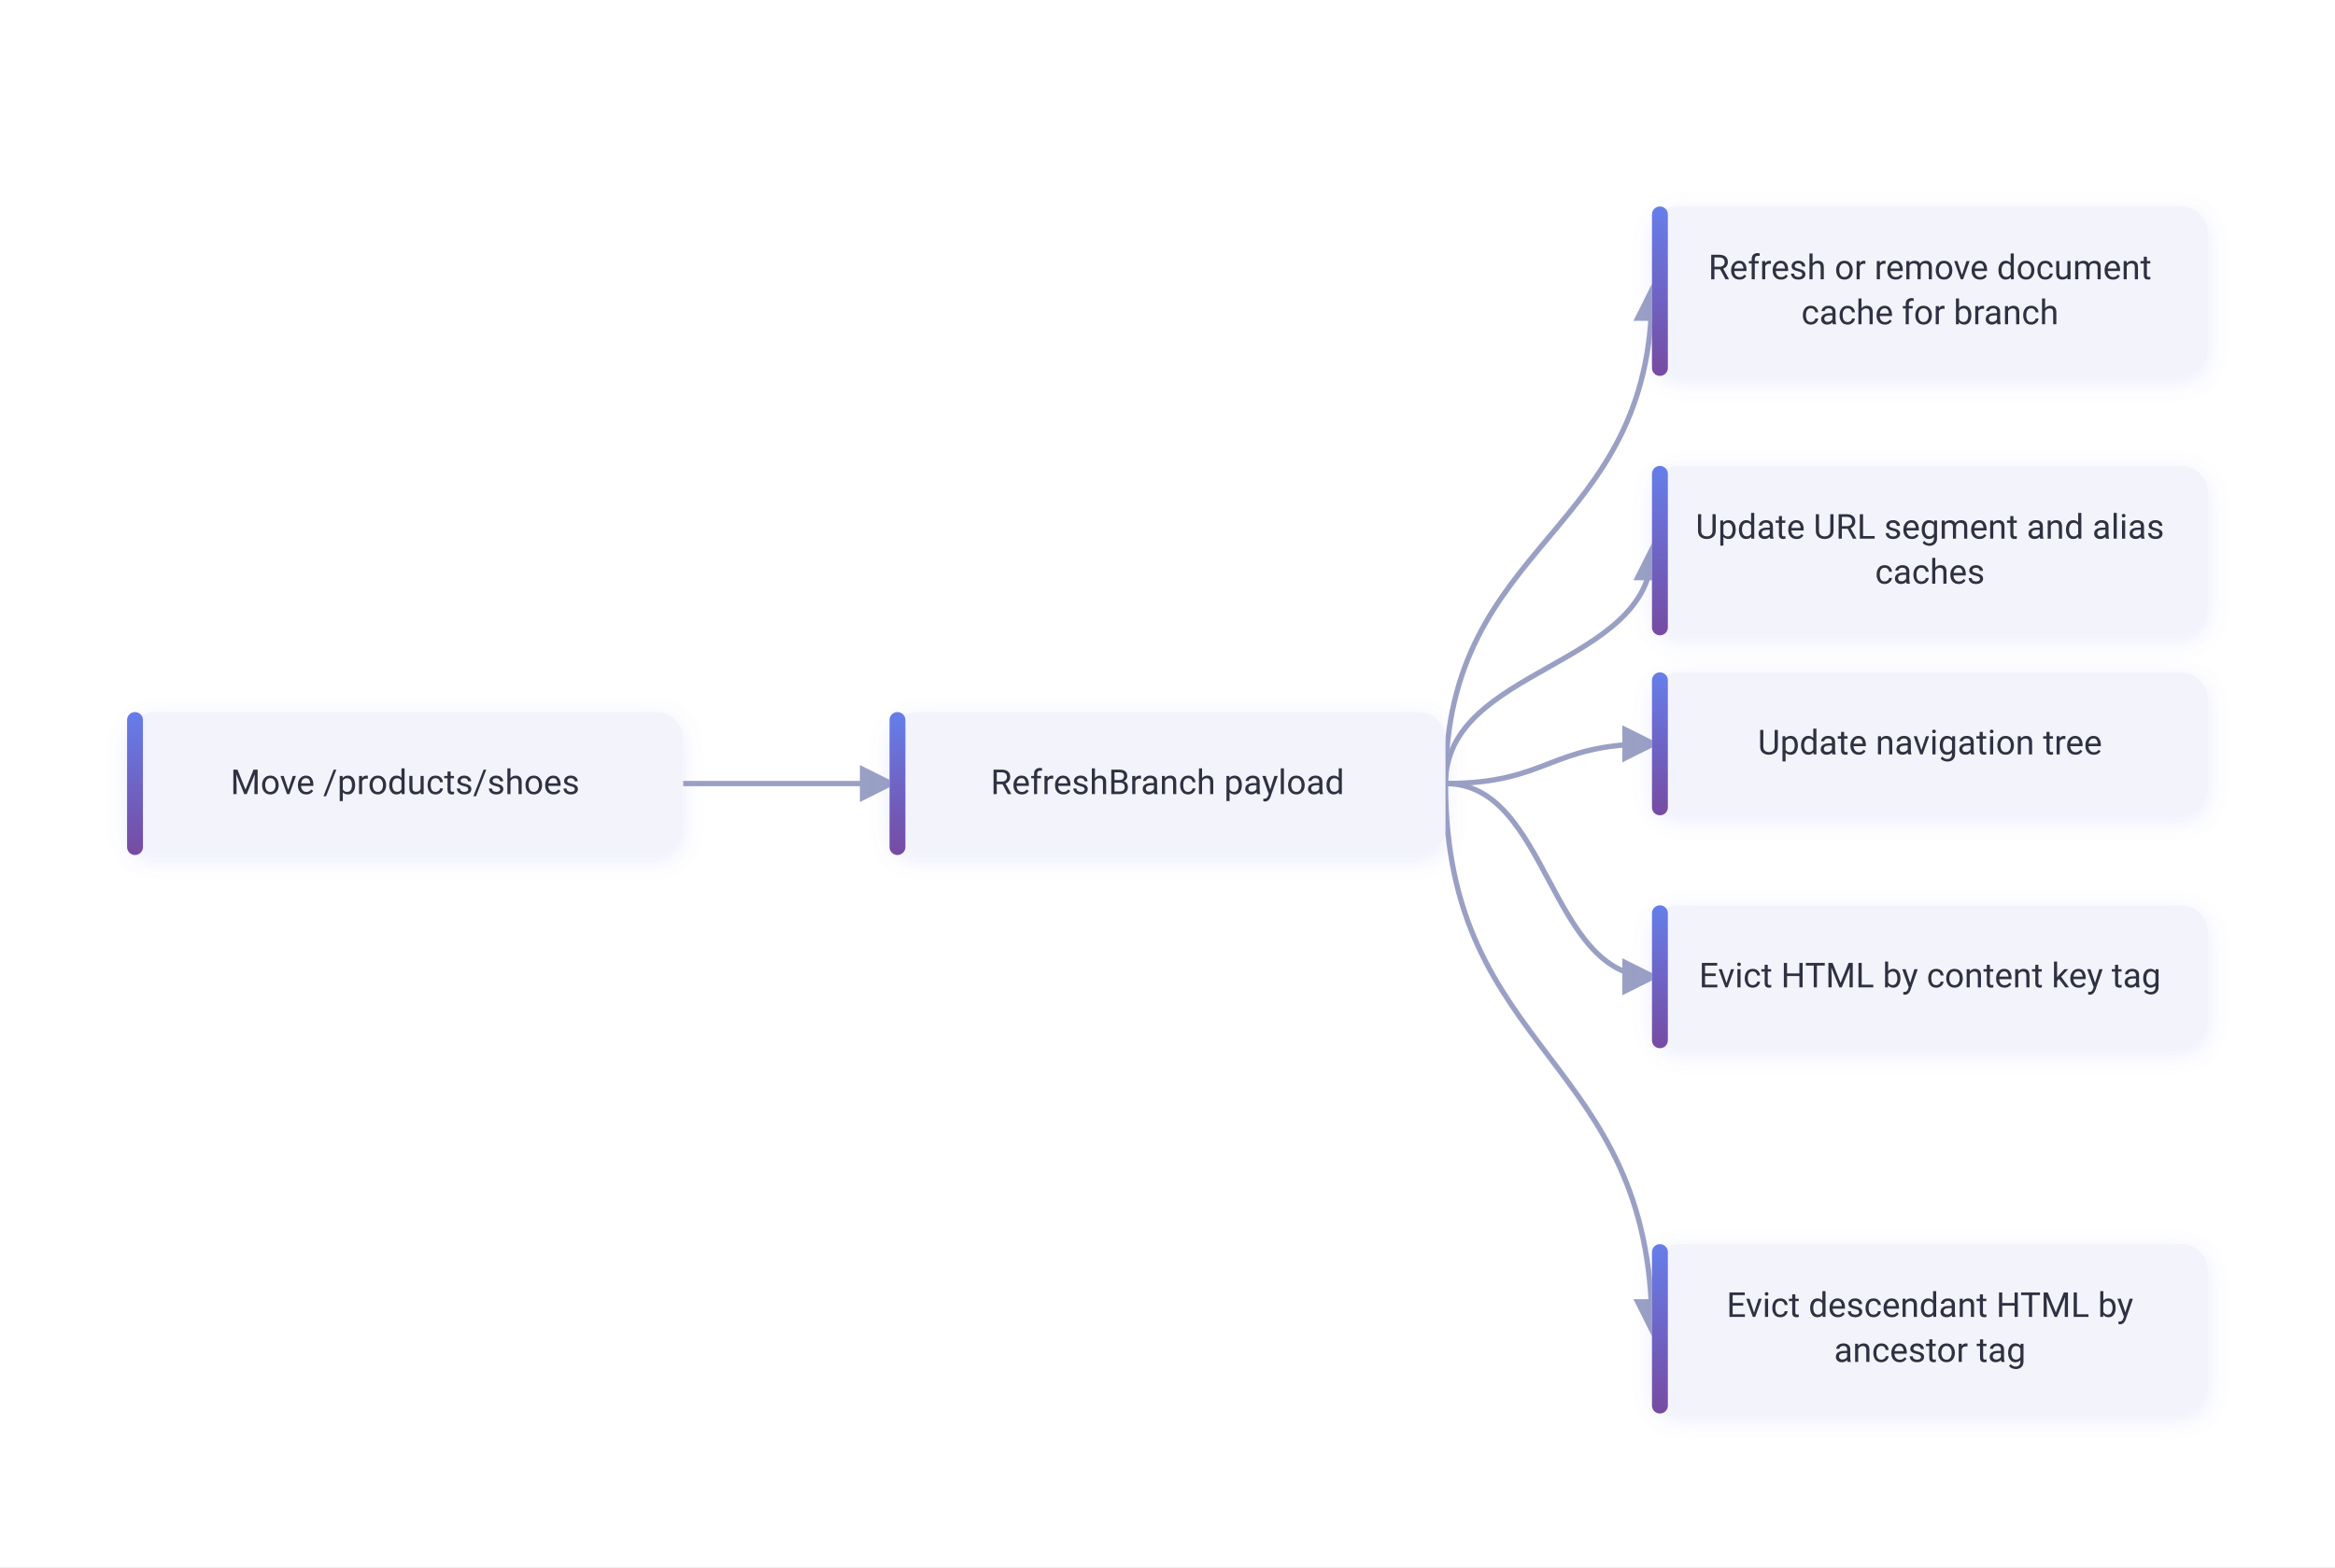
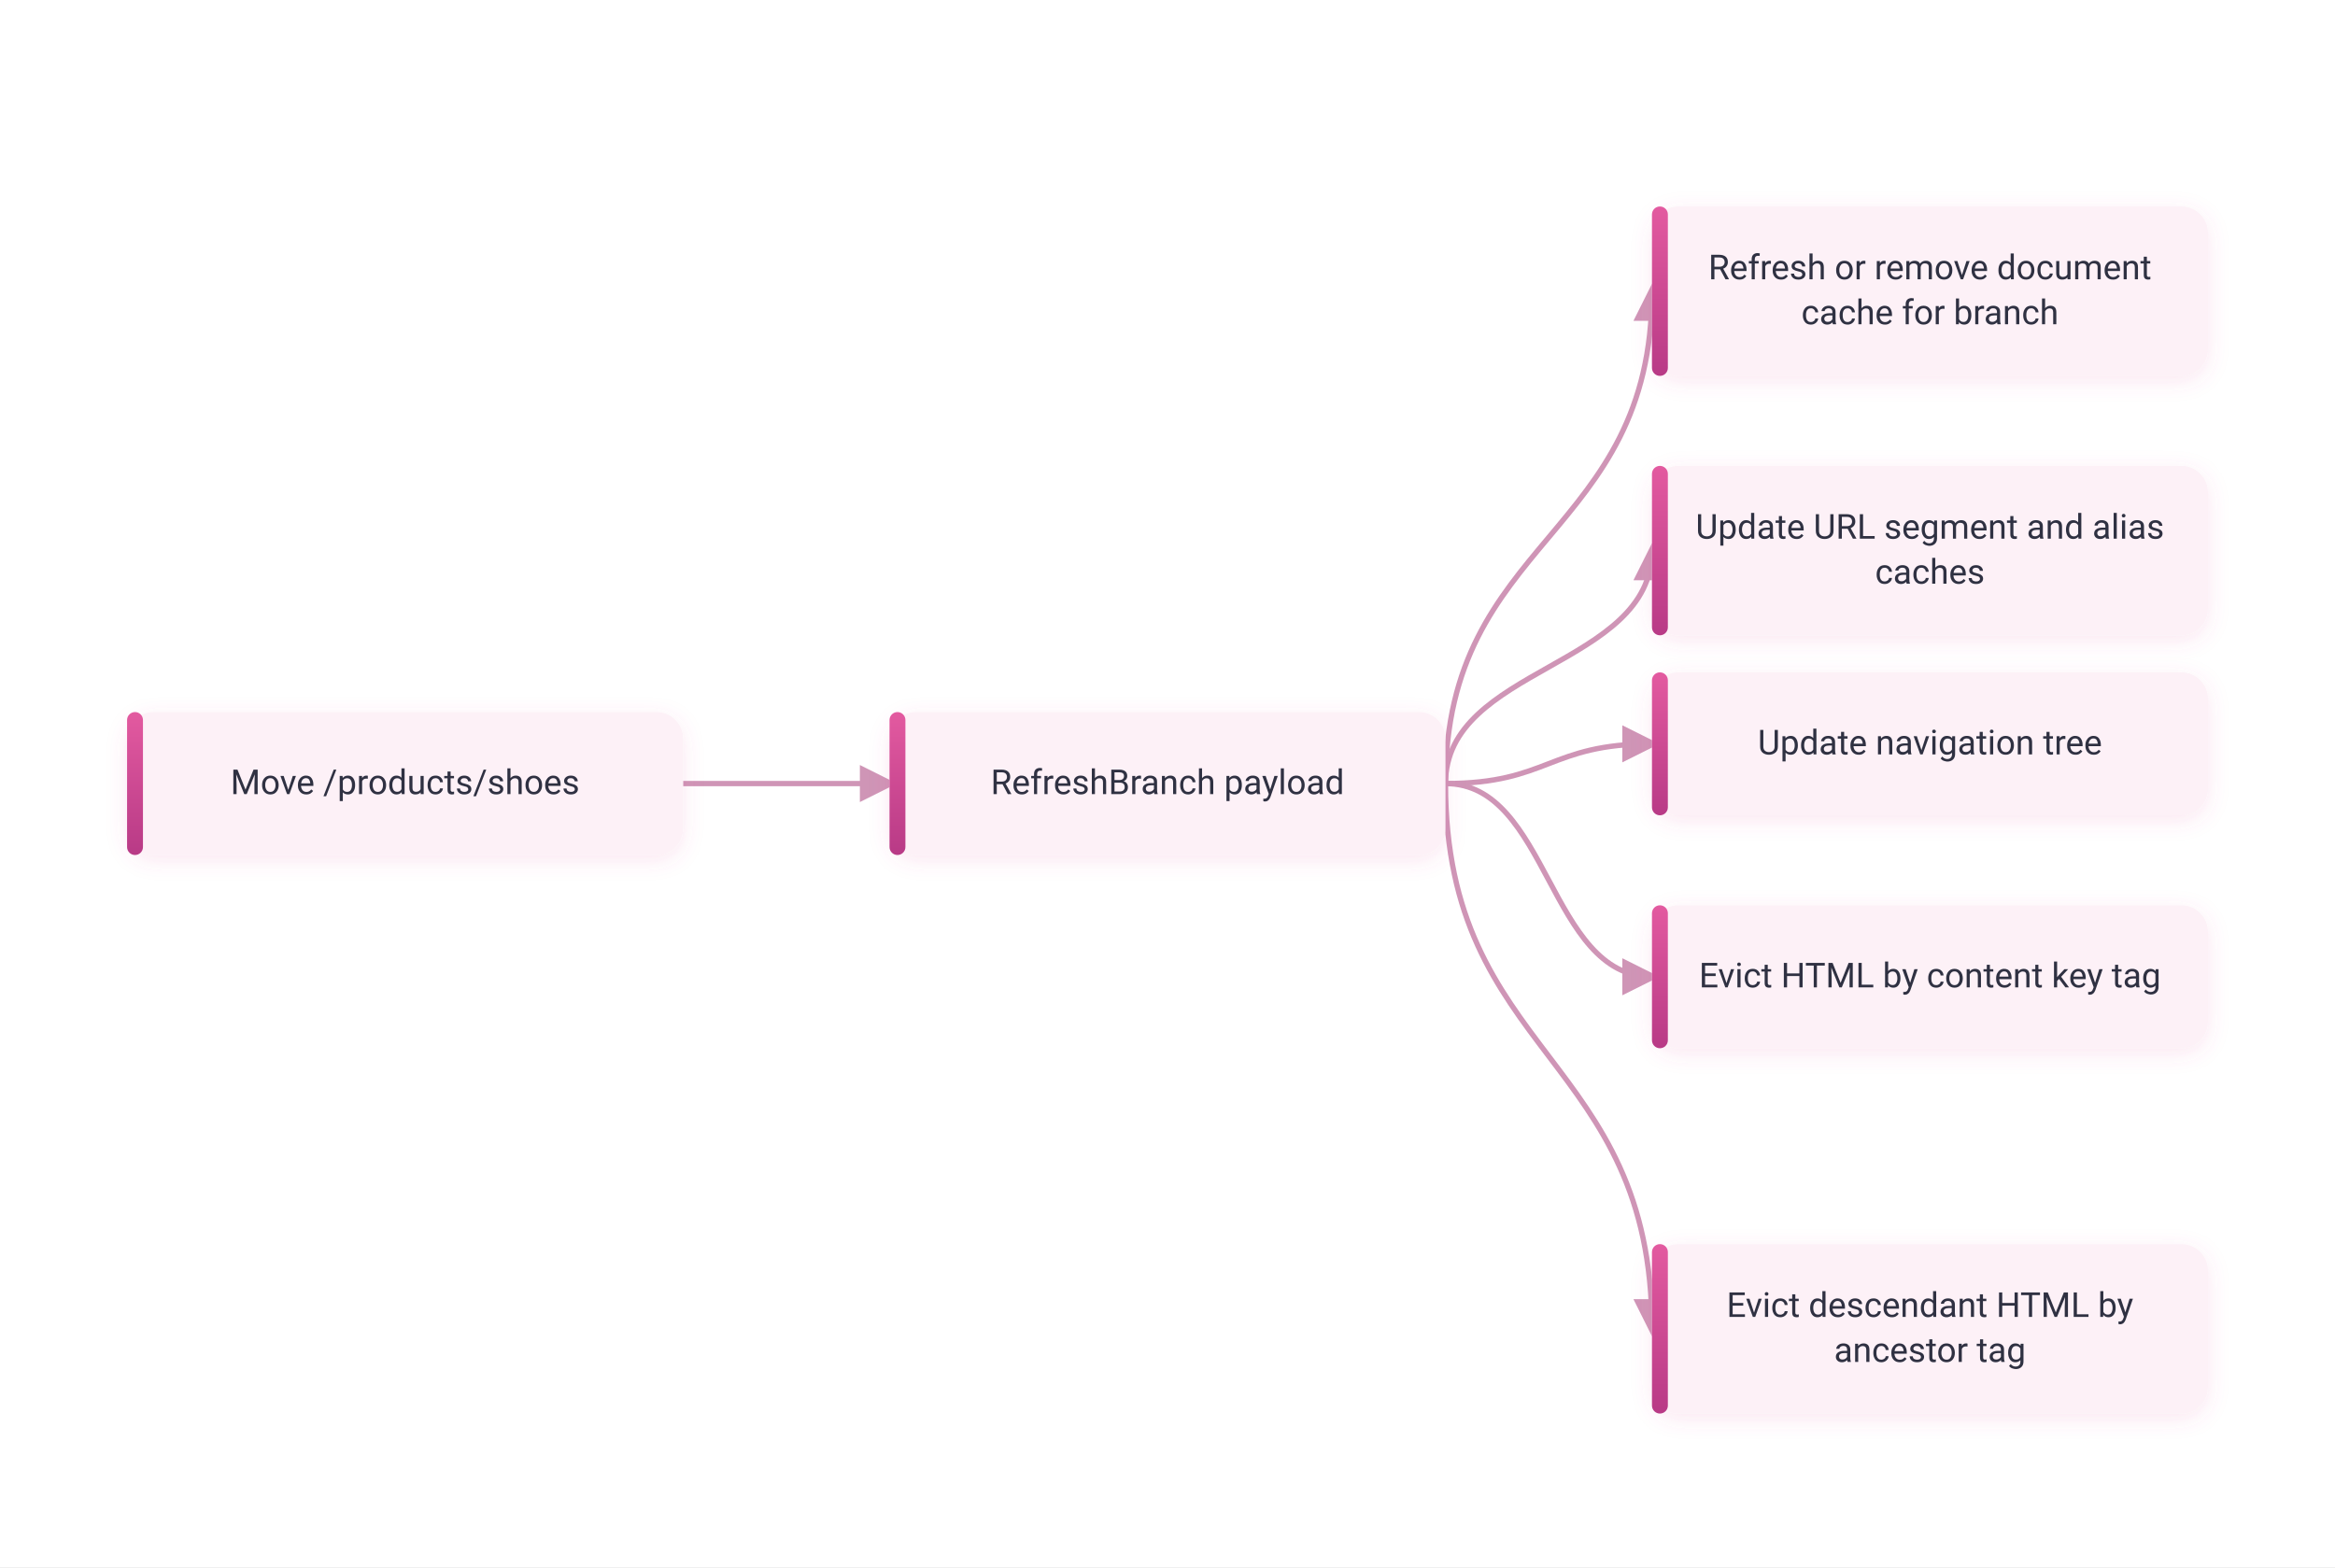
<svg xmlns="http://www.w3.org/2000/svg" viewBox="0 0 882 592" font-family="-apple-system, BlinkMacSystemFont, 'Segoe UI', Roboto, sans-serif">
  <defs>
    <linearGradient id="lineGrad" x1="0" y1="0" x2="0" y2="1">
-       <stop offset="0%" stop-color="#667eea" />
-       <stop offset="100%" stop-color="#764ba2" />
+       <stop offset="0%" stop-color="#e35aa0" />
+       <stop offset="100%" stop-color="#b83a86" />
    </linearGradient>
    <filter id="soft" x="-20%" y="-20%" width="140%" height="140%">
-       <feDropShadow dx="0" dy="2" stdDeviation="4" flood-color="#667eea" flood-opacity="0.14" />
+       <feDropShadow dx="0" dy="2" stdDeviation="4" flood-color="#e35aa0" flood-opacity="0.14" />
    </filter>
    <marker id="arrow" viewBox="0 0 10 10" refX="8" refY="5" markerWidth="7" markerHeight="7" orient="auto-start-reverse">
-       <path d="M0,0 L10,5 L0,10 z" fill="#9aa0c4" />
+       <path d="M0,0 L10,5 L0,10 z" fill="#cf95b6" />
    </marker>
  </defs>
  <rect width="882" height="592" fill="white" />
-   <path d="M258,296 C297,296 297,296 336,296" stroke="#9aa0c4" stroke-width="2" fill="none" marker-end="url(#arrow)" />
-   <path d="M546,296 C546,203 624,203 624,110" stroke="#9aa0c4" stroke-width="2" fill="none" marker-end="url(#arrow)" />
-   <path d="M546,296 C546,252 624,252 624,208" stroke="#9aa0c4" stroke-width="2" fill="none" marker-end="url(#arrow)" />
-   <path d="M546,296 C585,296 585,281 624,281" stroke="#9aa0c4" stroke-width="2" fill="none" marker-end="url(#arrow)" />
-   <path d="M546,296 C585,296 585,369 624,369" stroke="#9aa0c4" stroke-width="2" fill="none" marker-end="url(#arrow)" />
-   <path d="M546,296 C546,399 624,399 624,502" stroke="#9aa0c4" stroke-width="2" fill="none" marker-end="url(#arrow)" />
-   <rect x="48" y="269" width="210" height="54" rx="10" fill="#f3f4fb" stroke="none" stroke-width="0" filter="url(#soft)" />
+   <path d="M258,296 C297,296 297,296 336,296" stroke="#cf95b6" stroke-width="2" fill="none" marker-end="url(#arrow)" />
+   <path d="M546,296 C546,203 624,203 624,110" stroke="#cf95b6" stroke-width="2" fill="none" marker-end="url(#arrow)" />
+   <path d="M546,296 C546,252 624,252 624,208" stroke="#cf95b6" stroke-width="2" fill="none" marker-end="url(#arrow)" />
+   <path d="M546,296 C585,296 585,281 624,281" stroke="#cf95b6" stroke-width="2" fill="none" marker-end="url(#arrow)" />
+   <path d="M546,296 C585,296 585,369 624,369" stroke="#cf95b6" stroke-width="2" fill="none" marker-end="url(#arrow)" />
+   <path d="M546,296 C546,399 624,399 624,502" stroke="#cf95b6" stroke-width="2" fill="none" marker-end="url(#arrow)" />
+   <rect x="48" y="269" width="210" height="54" rx="10" fill="#fdf1f7" stroke="none" stroke-width="0" filter="url(#soft)" />
  <rect x="48" y="269" width="6" height="54" rx="3" fill="url(#lineGrad)" />
  <text x="153" y="300" text-anchor="middle" font-size="13" font-weight="400" fill="#2f3142">Move /products/shoes</text>
-   <rect x="336" y="269" width="210" height="54" rx="10" fill="#f3f4fb" stroke="none" stroke-width="0" filter="url(#soft)" />
+   <rect x="336" y="269" width="210" height="54" rx="10" fill="#fdf1f7" stroke="none" stroke-width="0" filter="url(#soft)" />
  <rect x="336" y="269" width="6" height="54" rx="3" fill="url(#lineGrad)" />
  <text x="441" y="300" text-anchor="middle" font-size="13" font-weight="400" fill="#2f3142">RefreshBranch payload</text>
-   <rect x="624" y="78" width="210" height="64" rx="10" fill="#f3f4fb" stroke="none" stroke-width="0" filter="url(#soft)" />
+   <rect x="624" y="78" width="210" height="64" rx="10" fill="#fdf1f7" stroke="none" stroke-width="0" filter="url(#soft)" />
  <rect x="624" y="78" width="6" height="64" rx="3" fill="url(#lineGrad)" />
  <text x="729" y="105.5" text-anchor="middle" font-size="13" font-weight="400" fill="#2f3142">Refresh or remove document</text>
  <text x="729" y="122.5" text-anchor="middle" font-size="13" font-weight="400" fill="#2f3142">cache for branch</text>
-   <rect x="624" y="176" width="210" height="64" rx="10" fill="#f3f4fb" stroke="none" stroke-width="0" filter="url(#soft)" />
+   <rect x="624" y="176" width="210" height="64" rx="10" fill="#fdf1f7" stroke="none" stroke-width="0" filter="url(#soft)" />
  <rect x="624" y="176" width="6" height="64" rx="3" fill="url(#lineGrad)" />
  <text x="729" y="203.5" text-anchor="middle" font-size="13" font-weight="400" fill="#2f3142">Update URL segment and alias</text>
  <text x="729" y="220.5" text-anchor="middle" font-size="13" font-weight="400" fill="#2f3142">caches</text>
-   <rect x="624" y="254" width="210" height="54" rx="10" fill="#f3f4fb" stroke="none" stroke-width="0" filter="url(#soft)" />
+   <rect x="624" y="254" width="210" height="54" rx="10" fill="#fdf1f7" stroke="none" stroke-width="0" filter="url(#soft)" />
  <rect x="624" y="254" width="6" height="54" rx="3" fill="url(#lineGrad)" />
  <text x="729" y="285" text-anchor="middle" font-size="13" font-weight="400" fill="#2f3142">Update navigation tree</text>
-   <rect x="624" y="342" width="210" height="54" rx="10" fill="#f3f4fb" stroke="none" stroke-width="0" filter="url(#soft)" />
+   <rect x="624" y="342" width="210" height="54" rx="10" fill="#fdf1f7" stroke="none" stroke-width="0" filter="url(#soft)" />
  <rect x="624" y="342" width="6" height="54" rx="3" fill="url(#lineGrad)" />
  <text x="729" y="373" text-anchor="middle" font-size="13" font-weight="400" fill="#2f3142">Evict HTML by content key tag</text>
-   <rect x="624" y="470" width="210" height="64" rx="10" fill="#f3f4fb" stroke="none" stroke-width="0" filter="url(#soft)" />
+   <rect x="624" y="470" width="210" height="64" rx="10" fill="#fdf1f7" stroke="none" stroke-width="0" filter="url(#soft)" />
  <rect x="624" y="470" width="6" height="64" rx="3" fill="url(#lineGrad)" />
  <text x="729" y="497.5" text-anchor="middle" font-size="13" font-weight="400" fill="#2f3142">Evict descendant HTML by</text>
  <text x="729" y="514.5" text-anchor="middle" font-size="13" font-weight="400" fill="#2f3142">ancestor tag</text>
</svg>
